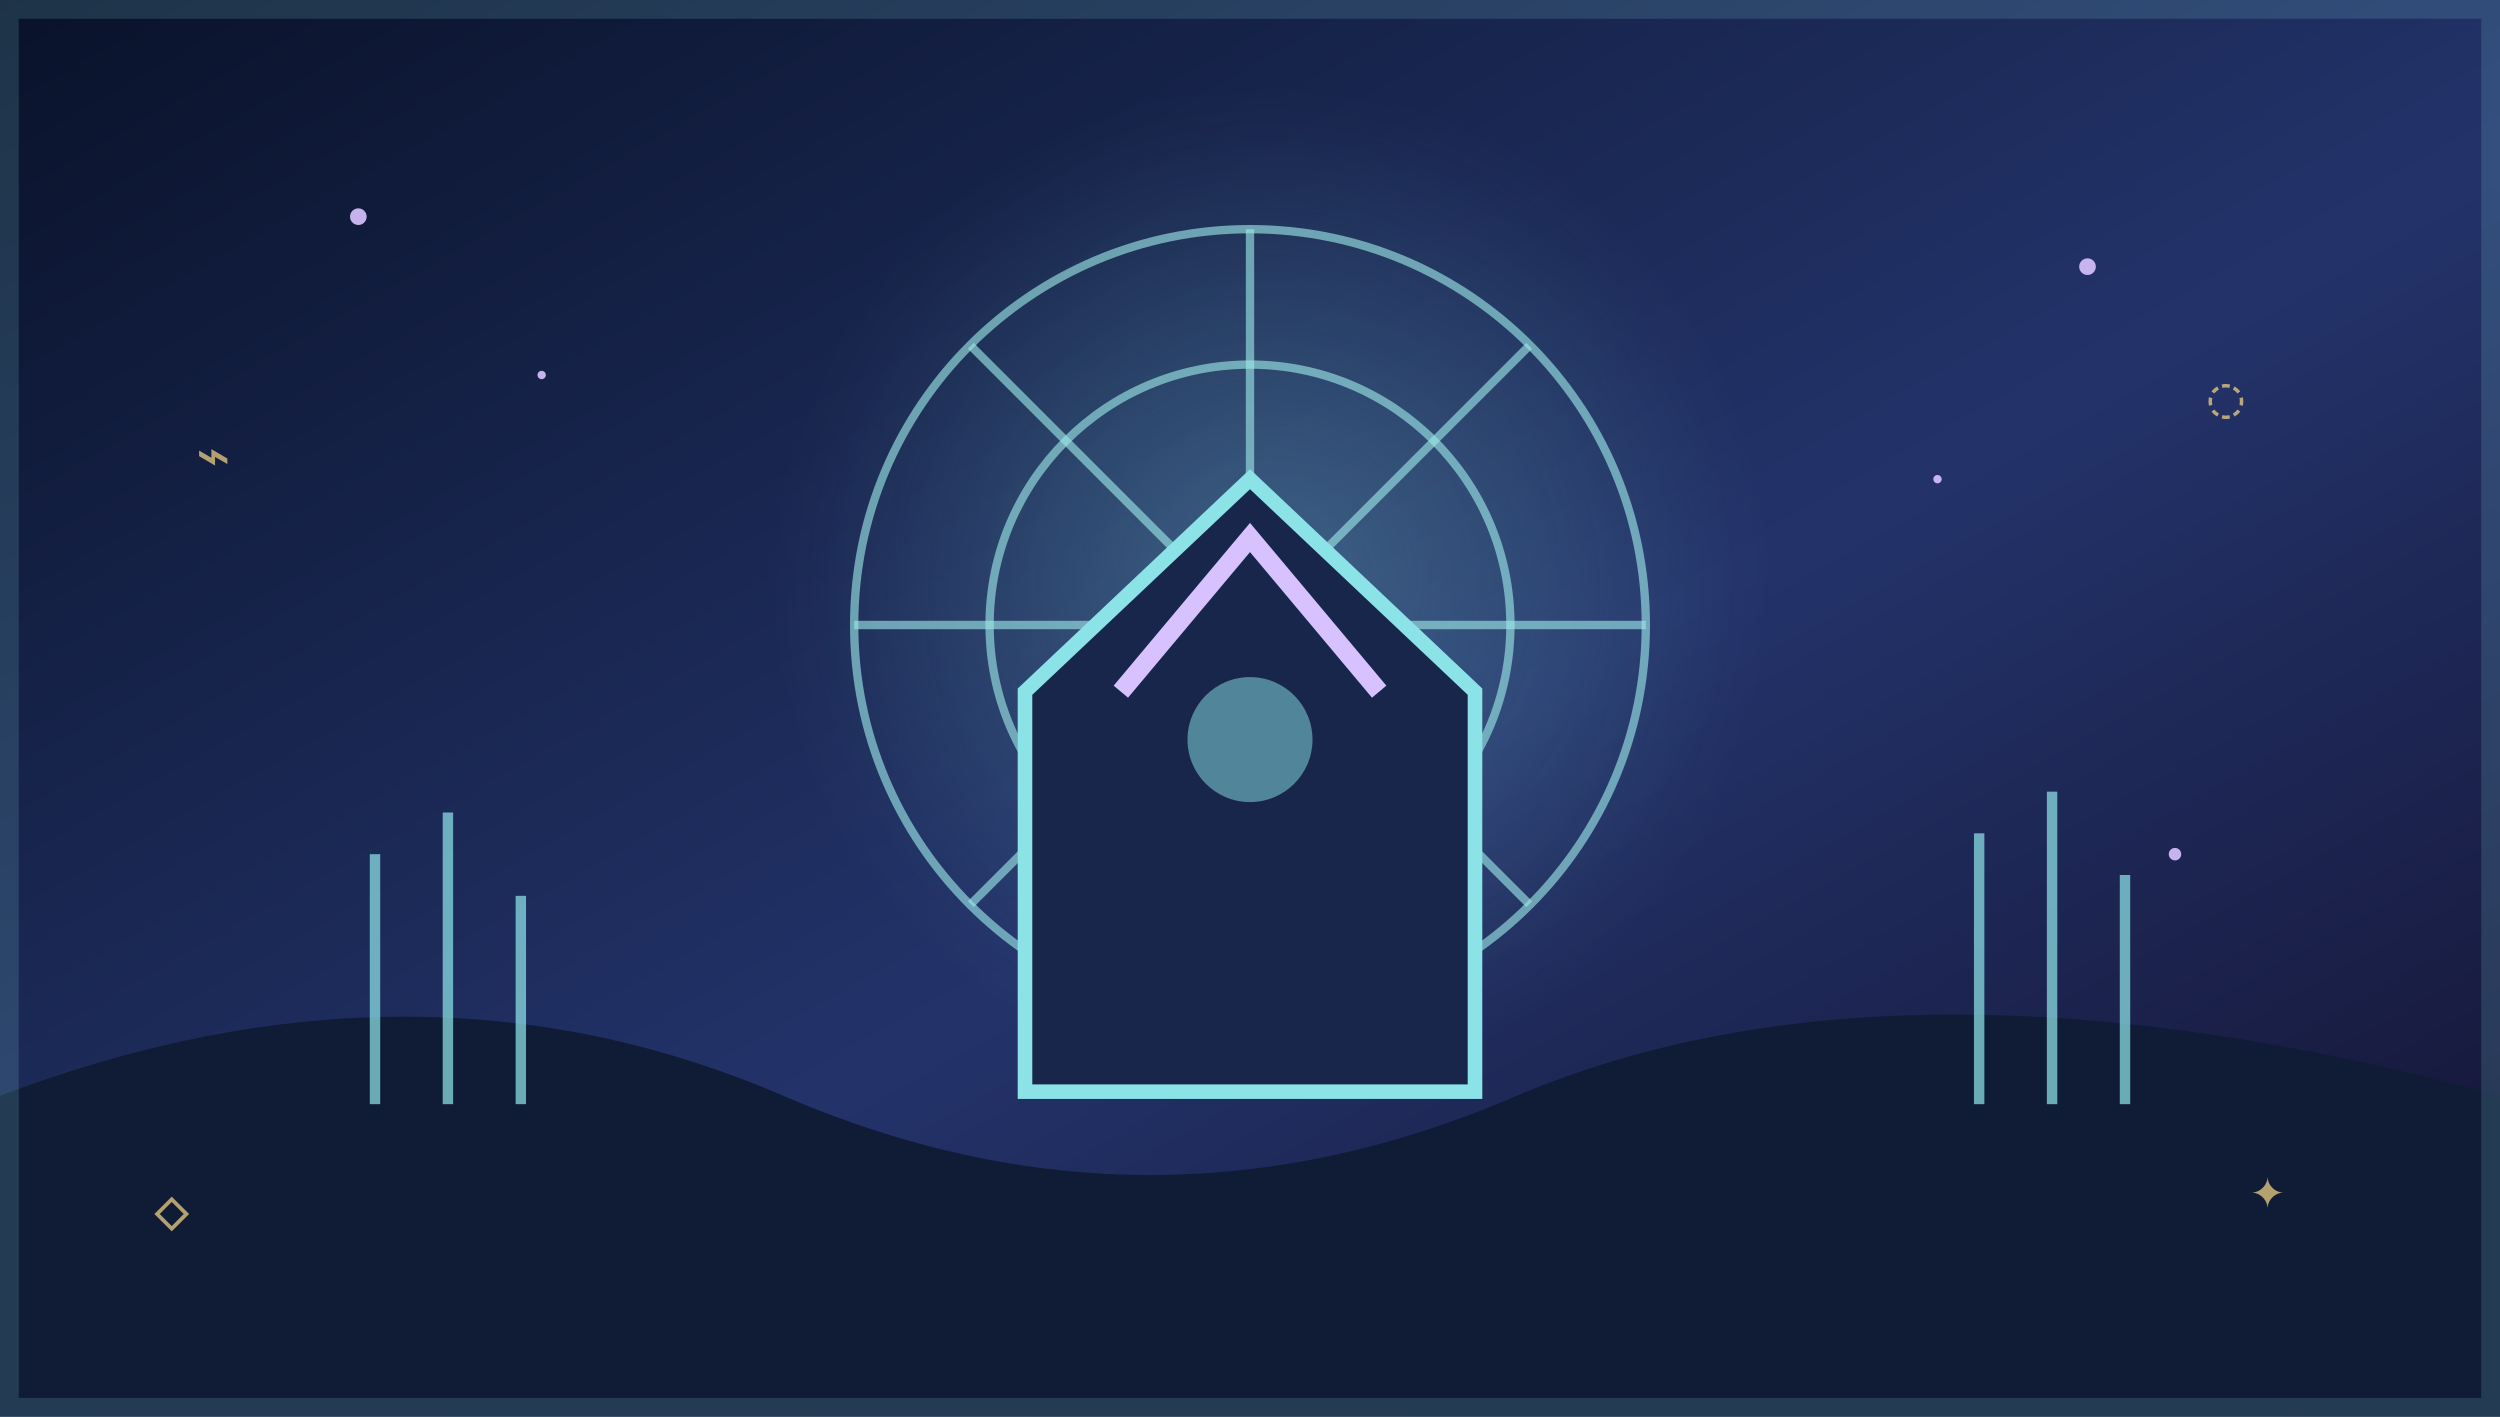
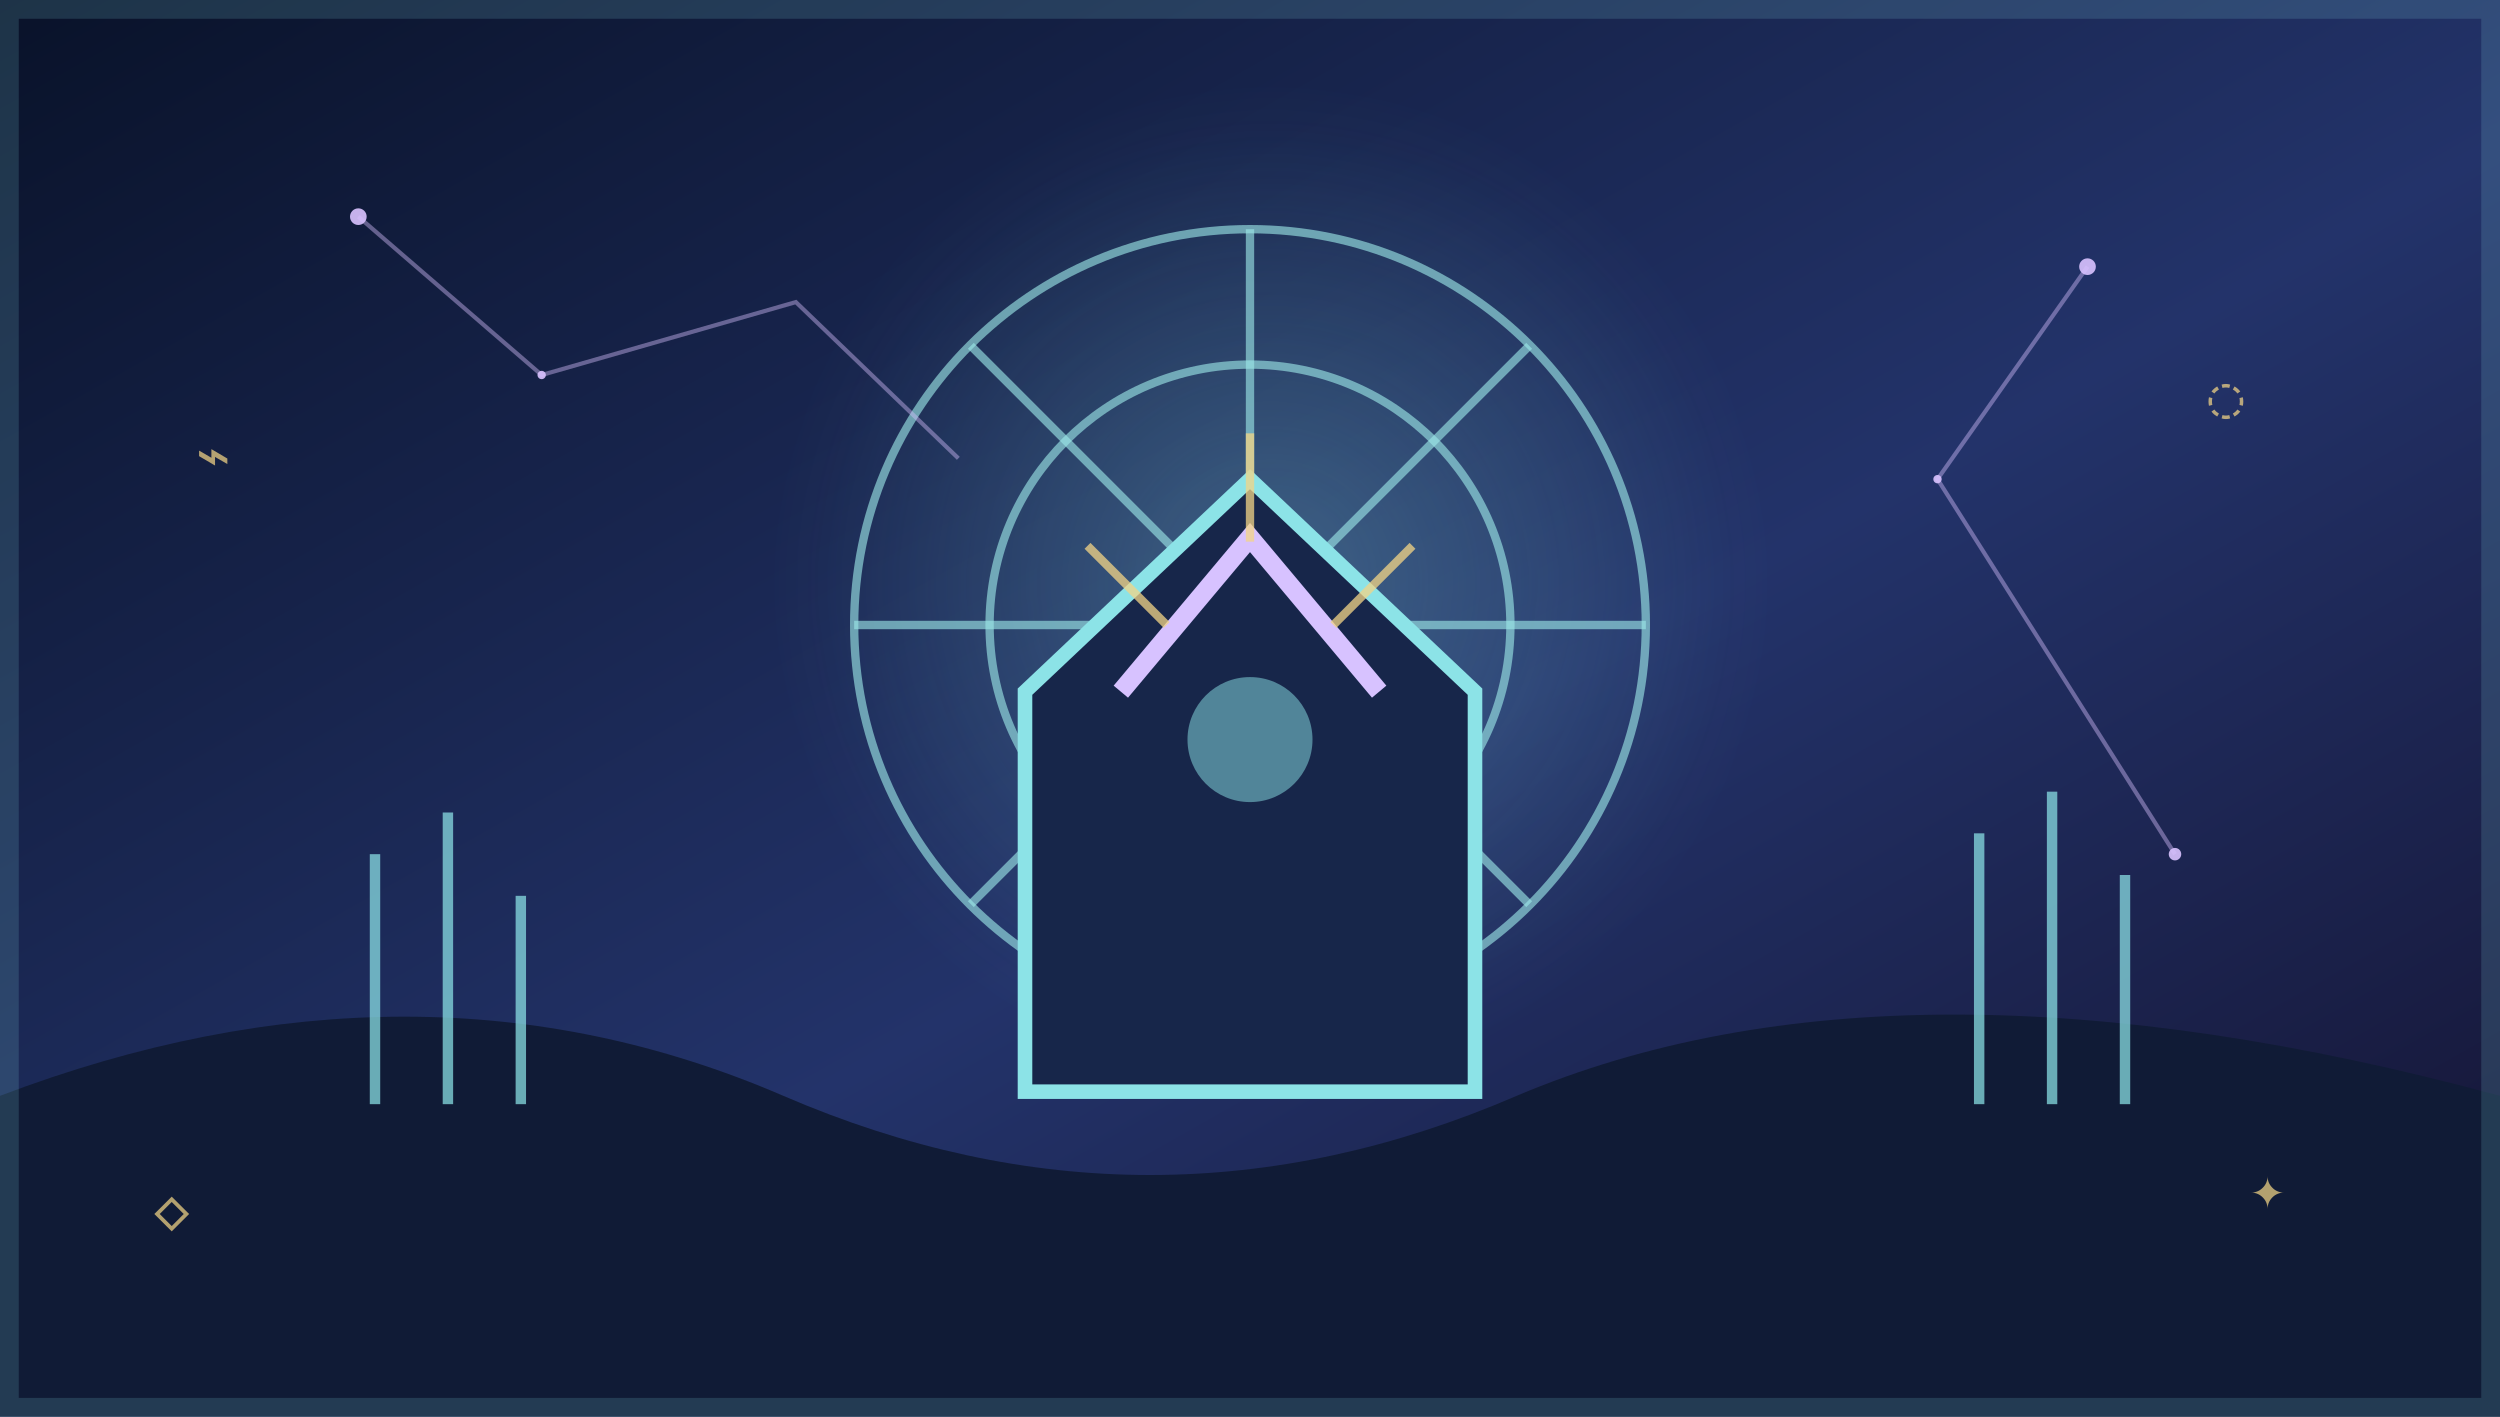
<svg xmlns="http://www.w3.org/2000/svg" viewBox="0 0 1200 680" role="img" aria-label="Mythic oracle engine with luminous runes">
  <defs>
    <linearGradient id="myth-sky" x2="1" y2="1">
      <stop stop-color="#091229" />
      <stop offset=".55" stop-color="#23336a" />
      <stop offset="1" stop-color="#13112e" />
    </linearGradient>
    <radialGradient id="myth-aura">
      <stop stop-color="#8ce3e7" stop-opacity=".7" />
      <stop offset="1" stop-color="#8ce3e7" stop-opacity="0" />
    </radialGradient>
    <filter id="myth-blur">
      <feGaussianBlur stdDeviation="14" />
    </filter>
  </defs>
  <rect width="1200" height="680" fill="url(#myth-sky)" />
  <circle cx="610" cy="280" r="230" fill="url(#myth-aura)" opacity=".42" filter="url(#myth-blur)" />
  <g fill="none" stroke="#9de8e8" stroke-opacity=".62" stroke-width="4">
    <circle cx="600" cy="300" r="190" />
    <circle cx="600" cy="300" r="125" />
    <path d="M410 300h380M600 110v380M466 166l268 268M734 166 466 434" />
  </g>
  <g fill="#d9c2ff" opacity=".9">
    <circle cx="172" cy="104" r="4" />
    <circle cx="260" cy="180" r="2" />
    <circle cx="1002" cy="128" r="4" />
    <circle cx="930" cy="230" r="2" />
    <circle cx="1044" cy="410" r="3" />
  </g>
+   <g fill="none" stroke="#d9c2ff" stroke-opacity=".42" stroke-width="2">
+     <path d="M172 104 260 180 382 145 460 220" />
+     <path d="M1002 128 930 230 1044 410" />
+   </g>
  <path d="M0 526q200-76 376 0t352 0q184-78 472 0v154H0Z" fill="#101b36" />
  <path d="M492 524V332l108-102 108 102v192Z" fill="#17264a" stroke="#8ce3e7" stroke-width="7" />
  <path d="m538 332 62-74 62 74" fill="none" stroke="#d7c2ff" stroke-width="9" />
  <circle cx="600" cy="355" r="30" fill="#8ce3e7" opacity=".5" />
+   <path d="M600 260v-52M560 300l-38-38M640 300l38-38" stroke="#f3d485" stroke-width="4" opacity=".75" />
  <g stroke="#8ce3e7" stroke-width="5" opacity=".72">
    <path d="M180 530V410M215 530V390M250 530V430M950 530V400M985 530V380M1020 530V420" />
  </g>
  <g fill="#f3d485" font-family="monospace" font-size="28" opacity=".72">
    <text x="74" y="590">◇</text>
    <text x="1080" y="580">✦</text>
    <text x="94" y="228">⌁</text>
    <text x="1060" y="200">◌</text>
  </g>
  <rect width="1200" height="680" fill="none" stroke="#8ce3e7" stroke-opacity=".16" stroke-width="18" />
</svg>
